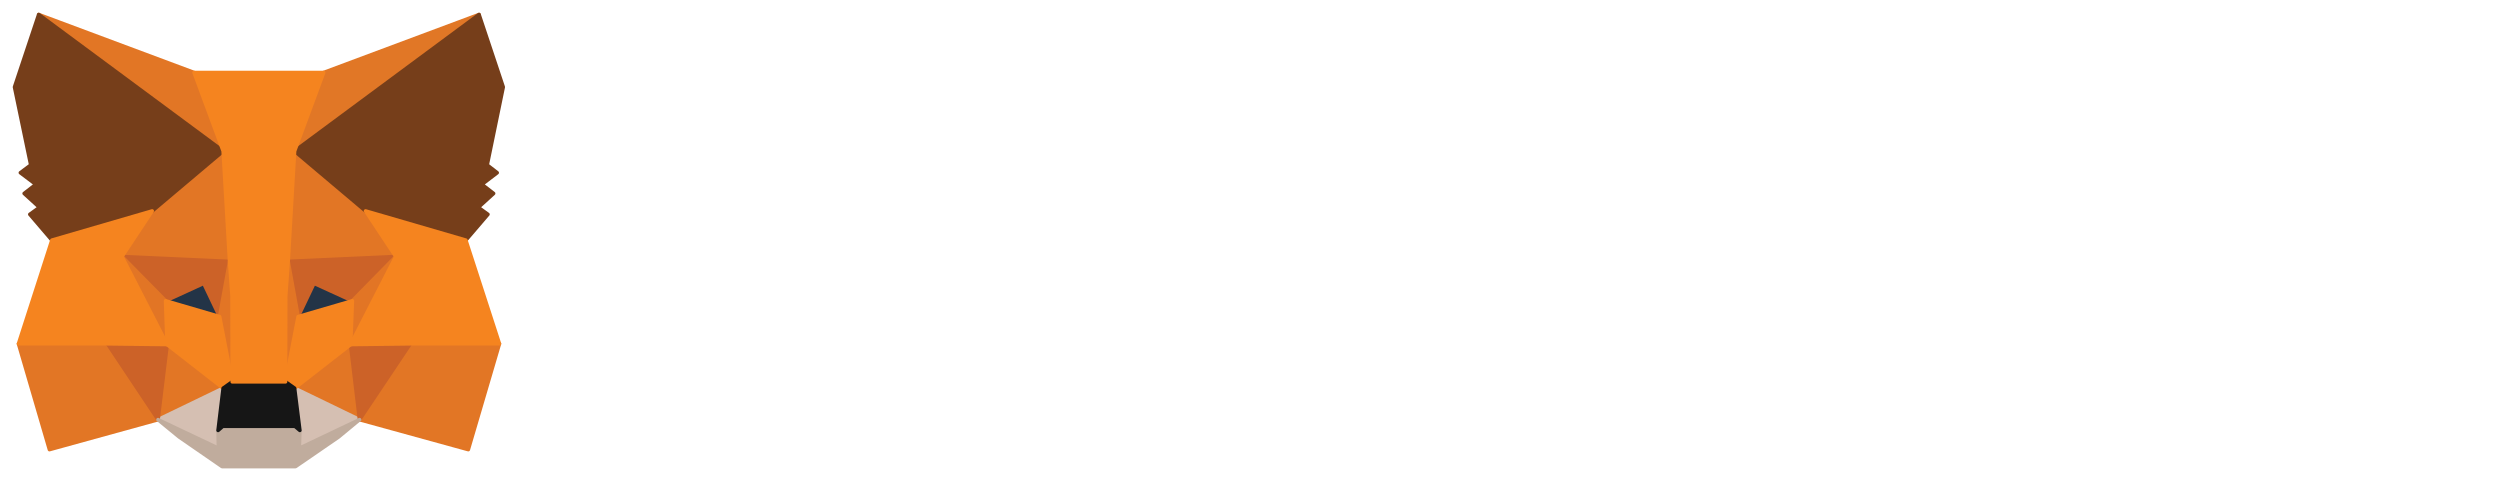
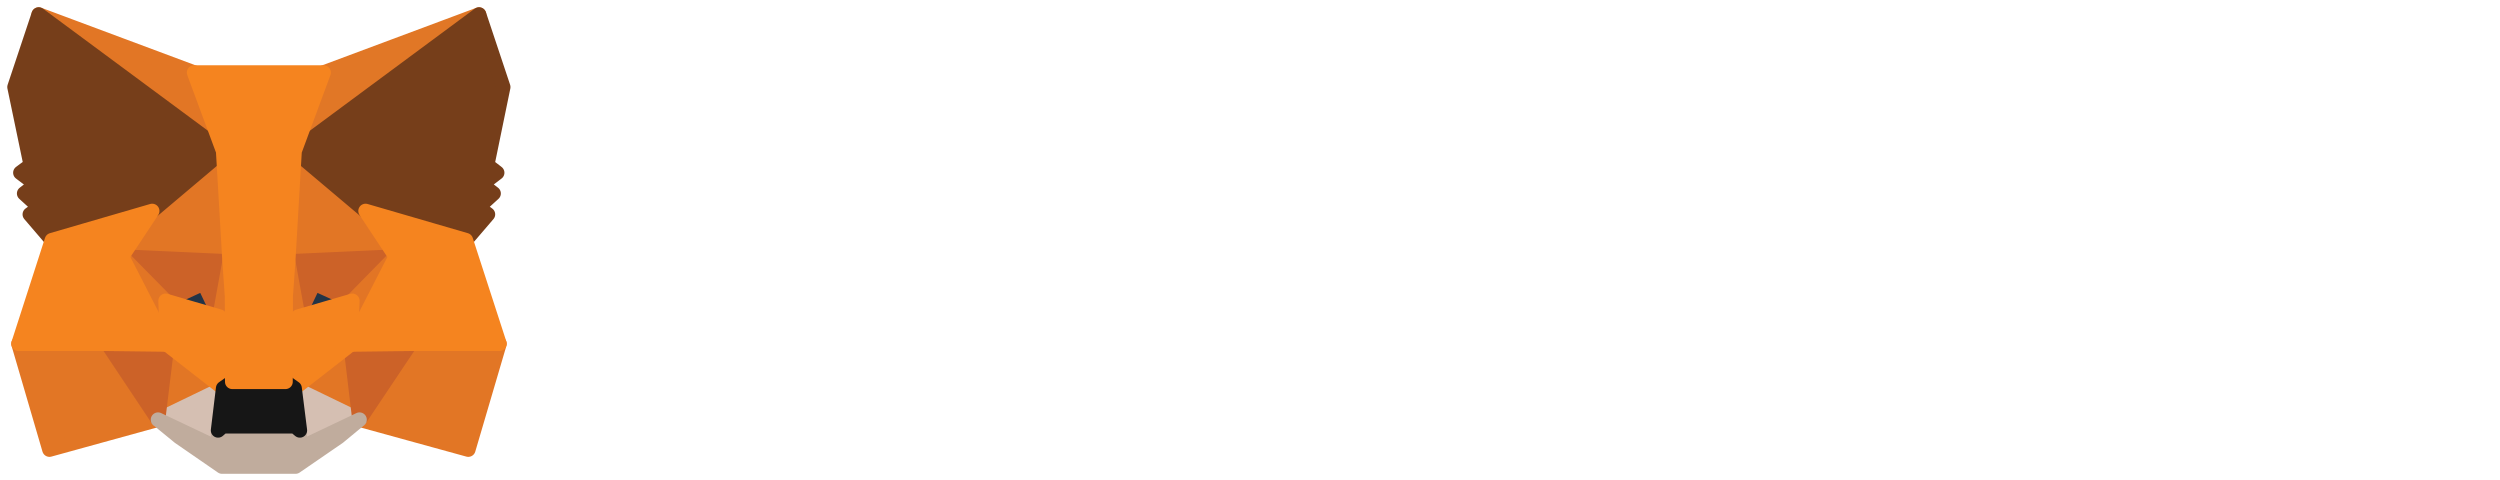
<svg xmlns="http://www.w3.org/2000/svg" width="172" height="33" viewBox="0 0 172 33" fill="none">
-   <path d="M32.958 1L19.824 10.718L22.267 4.991L32.958 1Z" fill="#E17726" stroke="#E17726" stroke-width="0.25" stroke-linecap="round" stroke-linejoin="round" />
-   <path d="M2.663 1L15.68 10.809L13.355 4.991L2.663 1Z" fill="#E27625" stroke="#E27625" stroke-width="0.25" stroke-linecap="round" stroke-linejoin="round" />
-   <path d="M28.229 23.533L24.735 28.872L32.218 30.932L34.361 23.65L28.229 23.533Z" fill="#E27625" stroke="#E27625" stroke-width="0.25" stroke-linecap="round" stroke-linejoin="round" />
-   <path d="M1.273 23.65L3.403 30.932L10.873 28.872L7.392 23.533L1.273 23.65Z" fill="#E27625" stroke="#E27625" stroke-width="0.25" stroke-linecap="round" stroke-linejoin="round" />
-   <path d="M10.47 14.515L8.392 17.651L15.797 17.988L15.55 10.019L10.47 14.515Z" fill="#E27625" stroke="#E27625" stroke-width="0.25" stroke-linecap="round" stroke-linejoin="round" />
-   <path d="M25.15 14.515L19.993 9.928L19.824 17.988L27.229 17.651L25.15 14.515Z" fill="#E27625" stroke="#E27625" stroke-width="0.25" stroke-linecap="round" stroke-linejoin="round" />
-   <path d="M10.873 28.872L15.355 26.708L11.497 23.702L10.873 28.872Z" fill="#E27625" stroke="#E27625" stroke-width="0.25" stroke-linecap="round" stroke-linejoin="round" />
-   <path d="M20.266 26.708L24.735 28.872L24.124 23.702L20.266 26.708Z" fill="#E27625" stroke="#E27625" stroke-width="0.25" stroke-linecap="round" stroke-linejoin="round" />
-   <path d="M24.735 28.872L20.266 26.708L20.63 29.611L20.591 30.842L24.735 28.872Z" fill="#D5BFB2" stroke="#D5BFB2" stroke-width="0.25" stroke-linecap="round" stroke-linejoin="round" />
-   <path d="M10.873 28.872L15.03 30.842L15.005 29.611L15.355 26.708L10.873 28.872Z" fill="#D5BFB2" stroke="#D5BFB2" stroke-width="0.25" stroke-linecap="round" stroke-linejoin="round" />
-   <path d="M15.108 21.784L11.393 20.696L14.017 19.491L15.108 21.784Z" fill="#233447" stroke="#233447" stroke-width="0.25" stroke-linecap="round" stroke-linejoin="round" />
-   <path d="M20.513 21.784L21.604 19.491L24.241 20.696L20.513 21.784Z" fill="#233447" stroke="#233447" stroke-width="0.25" stroke-linecap="round" stroke-linejoin="round" />
-   <path d="M10.873 28.872L11.523 23.533L7.392 23.65L10.873 28.872Z" fill="#CC6228" stroke="#CC6228" stroke-width="0.25" stroke-linecap="round" stroke-linejoin="round" />
-   <path d="M24.098 23.533L24.735 28.872L28.229 23.65L24.098 23.533Z" fill="#CC6228" stroke="#CC6228" stroke-width="0.25" stroke-linecap="round" stroke-linejoin="round" />
-   <path d="M27.229 17.651L19.824 17.988L20.512 21.784L21.604 19.491L24.241 20.696L27.229 17.651Z" fill="#CC6228" stroke="#CC6228" stroke-width="0.25" stroke-linecap="round" stroke-linejoin="round" />
-   <path d="M11.393 20.696L14.017 19.491L15.108 21.784L15.797 17.988L8.392 17.651L11.393 20.696Z" fill="#CC6228" stroke="#CC6228" stroke-width="0.25" stroke-linecap="round" stroke-linejoin="round" />
-   <path d="M8.392 17.651L11.497 23.702L11.393 20.696L8.392 17.651Z" fill="#E27525" stroke="#E27525" stroke-width="0.25" stroke-linecap="round" stroke-linejoin="round" />
-   <path d="M24.241 20.696L24.124 23.702L27.229 17.651L24.241 20.696Z" fill="#E27525" stroke="#E27525" stroke-width="0.25" stroke-linecap="round" stroke-linejoin="round" />
-   <path d="M15.797 17.988L15.109 21.784L15.979 26.267L16.174 20.359L15.797 17.988Z" fill="#E27525" stroke="#E27525" stroke-width="0.25" stroke-linecap="round" stroke-linejoin="round" />
-   <path d="M19.824 17.988L19.46 20.346L19.642 26.267L20.513 21.784L19.824 17.988Z" fill="#E27525" stroke="#E27525" stroke-width="0.25" stroke-linecap="round" stroke-linejoin="round" />
-   <path d="M20.513 21.784L19.642 26.268L20.266 26.708L24.124 23.702L24.241 20.696L20.513 21.784Z" fill="#F5841F" stroke="#F5841F" stroke-width="0.25" stroke-linecap="round" stroke-linejoin="round" />
-   <path d="M11.393 20.696L11.497 23.702L15.355 26.708L15.979 26.268L15.108 21.784L11.393 20.696Z" fill="#F5841F" stroke="#F5841F" stroke-width="0.25" stroke-linecap="round" stroke-linejoin="round" />
-   <path d="M20.591 30.842L20.63 29.611L20.292 29.326H15.329L15.005 29.611L15.03 30.842L10.873 28.872L12.328 30.064L15.277 32.099H20.331L23.293 30.064L24.735 28.872L20.591 30.842Z" fill="#C0AC9D" stroke="#C0AC9D" stroke-width="0.25" stroke-linecap="round" stroke-linejoin="round" />
-   <path d="M20.266 26.708L19.642 26.268H15.979L15.355 26.708L15.004 29.611L15.329 29.326H20.292L20.63 29.611L20.266 26.708Z" fill="#161616" stroke="#161616" stroke-width="0.25" stroke-linecap="round" stroke-linejoin="round" />
-   <path d="M33.517 11.353L34.621 5.989L32.958 1L20.266 10.394L25.151 14.515L32.049 16.523L33.569 14.748L32.906 14.269L33.959 13.31L33.153 12.688L34.205 11.884L33.517 11.353Z" fill="#763E1A" stroke="#763E1A" stroke-width="0.25" stroke-linecap="round" stroke-linejoin="round" />
-   <path d="M1 5.989L2.117 11.353L1.403 11.884L2.468 12.688L1.663 13.31L2.715 14.269L2.052 14.748L3.572 16.523L10.471 14.515L15.355 10.394L2.663 1L1 5.989Z" fill="#763E1A" stroke="#763E1A" stroke-width="0.25" stroke-linecap="round" stroke-linejoin="round" />
-   <path d="M32.049 16.523L25.151 14.515L27.229 17.651L24.124 23.702L28.23 23.65H34.361L32.049 16.523Z" fill="#F5841F" stroke="#F5841F" stroke-width="0.25" stroke-linecap="round" stroke-linejoin="round" />
-   <path d="M10.47 14.515L3.572 16.523L1.273 23.65H7.392L11.497 23.702L8.392 17.651L10.47 14.515Z" fill="#F5841F" stroke="#F5841F" stroke-width="0.25" stroke-linecap="round" stroke-linejoin="round" />
-   <path d="M19.824 17.988L20.266 10.394L22.266 4.991H13.354L15.355 10.394L15.797 17.988L15.966 20.372L15.979 26.268H19.642L19.655 20.372L19.824 17.988Z" fill="#F5841F" stroke="#F5841F" stroke-width="0.25" stroke-linecap="round" stroke-linejoin="round" />
+   <path d="M32.958 1L19.824 10.718L22.267 4.991L32.958 1Z" fill="#E17726" stroke="#E17726" strokeWidth="0.25" stroke-linecap="round" stroke-linejoin="round" />
+   <path d="M2.663 1L15.68 10.809L13.355 4.991L2.663 1Z" fill="#E27625" stroke="#E27625" strokeWidth="0.25" stroke-linecap="round" stroke-linejoin="round" />
+   <path d="M28.229 23.533L24.735 28.872L32.218 30.932L34.361 23.65L28.229 23.533Z" fill="#E27625" stroke="#E27625" strokeWidth="0.25" stroke-linecap="round" stroke-linejoin="round" />
+   <path d="M1.273 23.65L3.403 30.932L10.873 28.872L7.392 23.533L1.273 23.65Z" fill="#E27625" stroke="#E27625" strokeWidth="0.25" stroke-linecap="round" stroke-linejoin="round" />
+   <path d="M10.47 14.515L8.392 17.651L15.797 17.988L15.55 10.019L10.47 14.515Z" fill="#E27625" stroke="#E27625" strokeWidth="0.25" stroke-linecap="round" stroke-linejoin="round" />
+   <path d="M25.15 14.515L19.993 9.928L19.824 17.988L27.229 17.651L25.15 14.515Z" fill="#E27625" stroke="#E27625" strokeWidth="0.25" stroke-linecap="round" stroke-linejoin="round" />
+   <path d="M10.873 28.872L15.355 26.708L11.497 23.702L10.873 28.872Z" fill="#E27625" stroke="#E27625" strokeWidth="0.25" stroke-linecap="round" stroke-linejoin="round" />
+   <path d="M20.266 26.708L24.735 28.872L24.124 23.702L20.266 26.708Z" fill="#E27625" stroke="#E27625" strokeWidth="0.25" stroke-linecap="round" stroke-linejoin="round" />
+   <path d="M24.735 28.872L20.266 26.708L20.63 29.611L20.591 30.842L24.735 28.872Z" fill="#D5BFB2" stroke="#D5BFB2" strokeWidth="0.25" stroke-linecap="round" stroke-linejoin="round" />
+   <path d="M10.873 28.872L15.03 30.842L15.005 29.611L15.355 26.708L10.873 28.872Z" fill="#D5BFB2" stroke="#D5BFB2" strokeWidth="0.25" stroke-linecap="round" stroke-linejoin="round" />
+   <path d="M15.108 21.784L11.393 20.696L14.017 19.491L15.108 21.784Z" fill="#233447" stroke="#233447" strokeWidth="0.25" stroke-linecap="round" stroke-linejoin="round" />
+   <path d="M20.513 21.784L21.604 19.491L24.241 20.696L20.513 21.784Z" fill="#233447" stroke="#233447" strokeWidth="0.25" stroke-linecap="round" stroke-linejoin="round" />
+   <path d="M10.873 28.872L11.523 23.533L7.392 23.65L10.873 28.872Z" fill="#CC6228" stroke="#CC6228" strokeWidth="0.25" stroke-linecap="round" stroke-linejoin="round" />
+   <path d="M24.098 23.533L24.735 28.872L28.229 23.65L24.098 23.533Z" fill="#CC6228" stroke="#CC6228" strokeWidth="0.25" stroke-linecap="round" stroke-linejoin="round" />
+   <path d="M27.229 17.651L19.824 17.988L20.512 21.784L21.604 19.491L24.241 20.696L27.229 17.651Z" fill="#CC6228" stroke="#CC6228" strokeWidth="0.25" stroke-linecap="round" stroke-linejoin="round" />
+   <path d="M11.393 20.696L14.017 19.491L15.108 21.784L15.797 17.988L8.392 17.651L11.393 20.696Z" fill="#CC6228" stroke="#CC6228" strokeWidth="0.25" stroke-linecap="round" stroke-linejoin="round" />
+   <path d="M8.392 17.651L11.497 23.702L11.393 20.696L8.392 17.651Z" fill="#E27525" stroke="#E27525" strokeWidth="0.25" stroke-linecap="round" stroke-linejoin="round" />
+   <path d="M24.241 20.696L24.124 23.702L27.229 17.651L24.241 20.696Z" fill="#E27525" stroke="#E27525" strokeWidth="0.25" stroke-linecap="round" stroke-linejoin="round" />
+   <path d="M15.797 17.988L15.109 21.784L15.979 26.267L16.174 20.359L15.797 17.988Z" fill="#E27525" stroke="#E27525" strokeWidth="0.25" stroke-linecap="round" stroke-linejoin="round" />
+   <path d="M19.824 17.988L19.46 20.346L19.642 26.267L20.513 21.784L19.824 17.988Z" fill="#E27525" stroke="#E27525" strokeWidth="0.25" stroke-linecap="round" stroke-linejoin="round" />
+   <path d="M20.513 21.784L19.642 26.268L20.266 26.708L24.124 23.702L24.241 20.696L20.513 21.784Z" fill="#F5841F" stroke="#F5841F" strokeWidth="0.25" stroke-linecap="round" stroke-linejoin="round" />
+   <path d="M11.393 20.696L11.497 23.702L15.355 26.708L15.979 26.268L15.108 21.784L11.393 20.696Z" fill="#F5841F" stroke="#F5841F" strokeWidth="0.25" stroke-linecap="round" stroke-linejoin="round" />
+   <path d="M20.591 30.842L20.63 29.611L20.292 29.326H15.329L15.005 29.611L15.03 30.842L10.873 28.872L12.328 30.064L15.277 32.099H20.331L23.293 30.064L24.735 28.872L20.591 30.842Z" fill="#C0AC9D" stroke="#C0AC9D" strokeWidth="0.25" stroke-linecap="round" stroke-linejoin="round" />
+   <path d="M20.266 26.708L19.642 26.268H15.979L15.355 26.708L15.004 29.611L15.329 29.326H20.292L20.63 29.611L20.266 26.708Z" fill="#161616" stroke="#161616" strokeWidth="0.25" stroke-linecap="round" stroke-linejoin="round" />
+   <path d="M33.517 11.353L34.621 5.989L32.958 1L20.266 10.394L25.151 14.515L32.049 16.523L33.569 14.748L32.906 14.269L33.959 13.31L33.153 12.688L34.205 11.884L33.517 11.353Z" fill="#763E1A" stroke="#763E1A" strokeWidth="0.25" stroke-linecap="round" stroke-linejoin="round" />
+   <path d="M1 5.989L2.117 11.353L1.403 11.884L2.468 12.688L1.663 13.31L2.715 14.269L2.052 14.748L3.572 16.523L10.471 14.515L15.355 10.394L2.663 1L1 5.989Z" fill="#763E1A" stroke="#763E1A" strokeWidth="0.25" stroke-linecap="round" stroke-linejoin="round" />
+   <path d="M32.049 16.523L25.151 14.515L27.229 17.651L24.124 23.702L28.23 23.65H34.361L32.049 16.523Z" fill="#F5841F" stroke="#F5841F" strokeWidth="0.25" stroke-linecap="round" stroke-linejoin="round" />
+   <path d="M10.47 14.515L3.572 16.523L1.273 23.65H7.392L11.497 23.702L8.392 17.651L10.47 14.515Z" fill="#F5841F" stroke="#F5841F" strokeWidth="0.25" stroke-linecap="round" stroke-linejoin="round" />
+   <path d="M19.824 17.988L20.266 10.394L22.266 4.991H13.354L15.355 10.394L15.797 17.988L15.966 20.372L15.979 26.268H19.642L19.655 20.372L19.824 17.988Z" fill="#F5841F" stroke="#F5841F" strokeWidth="0.25" stroke-linecap="round" stroke-linejoin="round" />
</svg>
